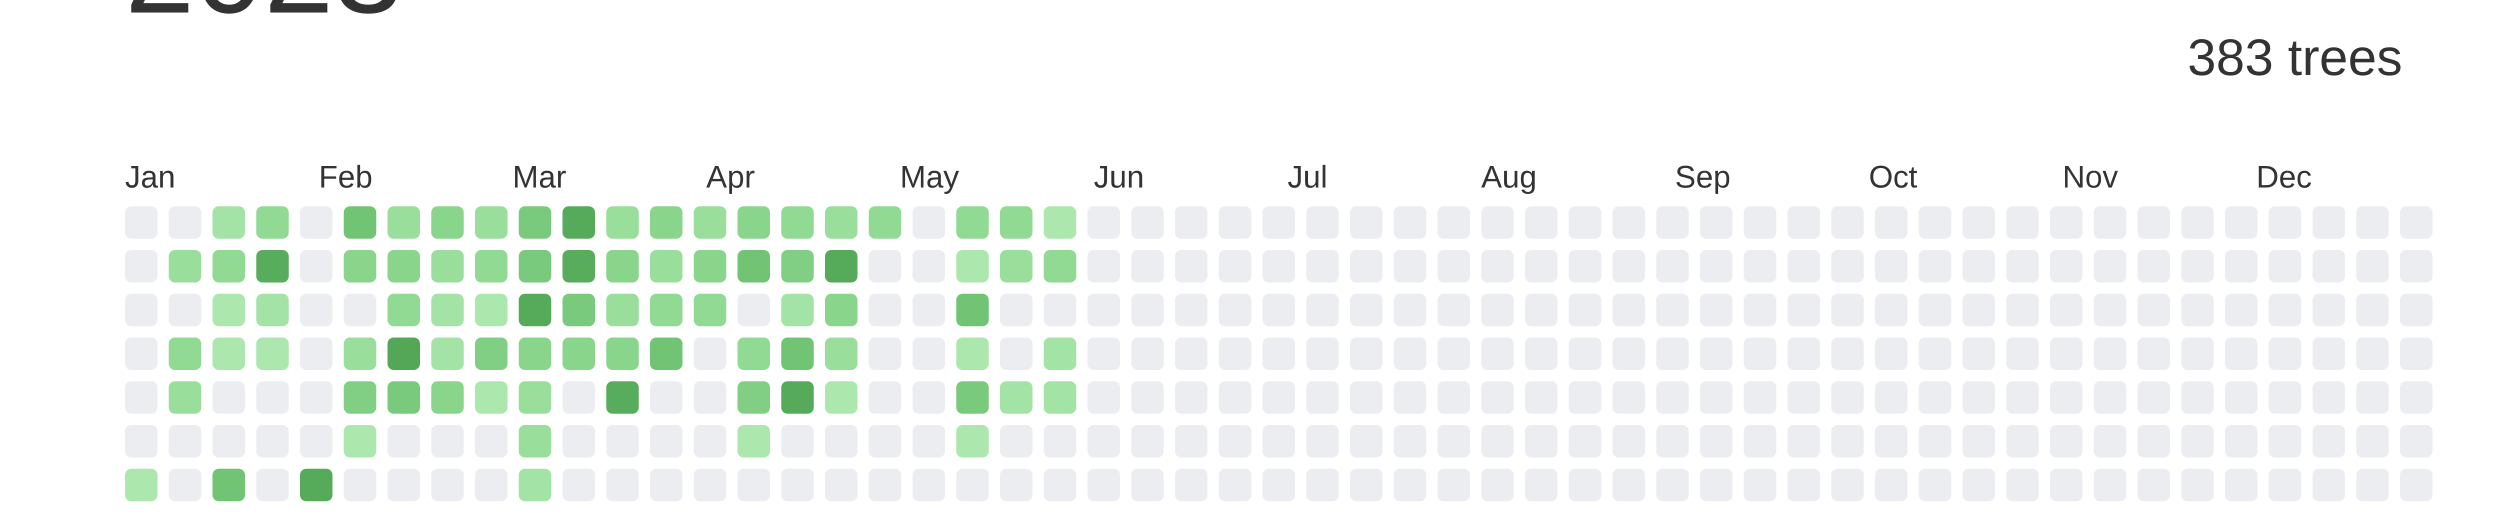
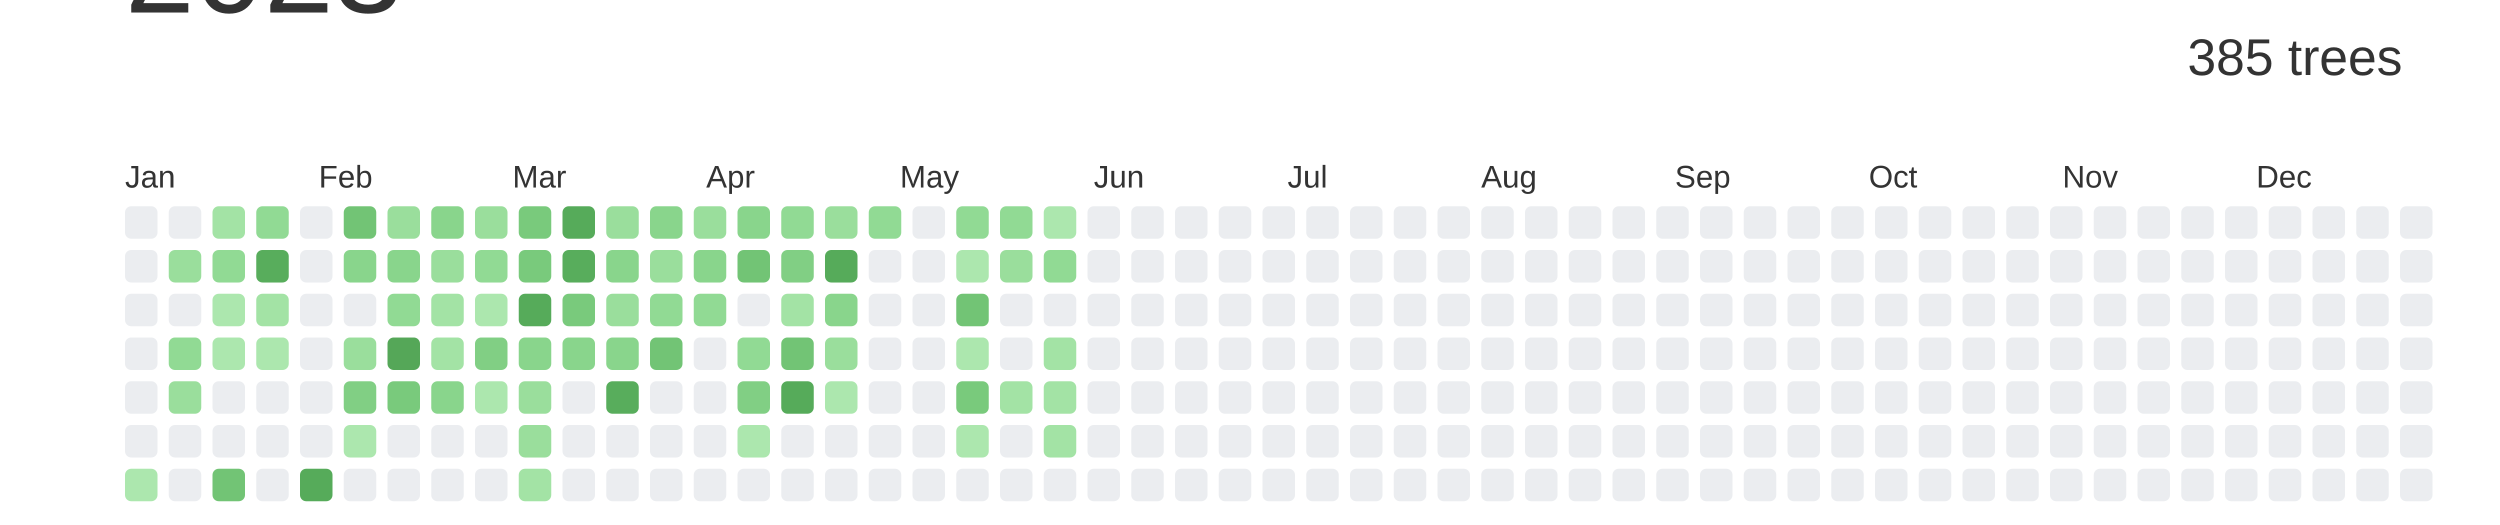
<svg xmlns="http://www.w3.org/2000/svg" baseProfile="full" height="42mm" version="1.1" viewBox="0,0,200,42" width="200mm">
  <defs />
  <rect fill="#ffffff" height="42" width="200" x="0" y="0" />
  <text alignment-baseline="hanging" fill="#333333" style="font-size:10.0px; font-family:Arial;" x="10" y="1">2023</text>
-   <text alignment-baseline="hanging" fill="#333333" style="font-size:4.125px; font-family:Arial;" x="175" y="6">383 trees</text>
+   <text alignment-baseline="hanging" fill="#333333" style="font-size:4.125px; font-family:Arial;" x="175" y="6">385 trees</text>
  <text fill="#333333" style="font-size:2.5px; font-family:Arial" x="10.0" y="15">Jan</text>
  <text fill="#333333" style="font-size:2.5px; font-family:Arial" x="25.5" y="15">Feb</text>
  <text fill="#333333" style="font-size:2.5px; font-family:Arial" x="41.0" y="15">Mar</text>
  <text fill="#333333" style="font-size:2.5px; font-family:Arial" x="56.5" y="15">Apr</text>
  <text fill="#333333" style="font-size:2.5px; font-family:Arial" x="72.0" y="15">May</text>
  <text fill="#333333" style="font-size:2.5px; font-family:Arial" x="87.5" y="15">Jun</text>
  <text fill="#333333" style="font-size:2.5px; font-family:Arial" x="103.0" y="15">Jul</text>
  <text fill="#333333" style="font-size:2.5px; font-family:Arial" x="118.5" y="15">Aug</text>
  <text fill="#333333" style="font-size:2.5px; font-family:Arial" x="134.0" y="15">Sep</text>
  <text fill="#333333" style="font-size:2.5px; font-family:Arial" x="149.5" y="15">Oct</text>
  <text fill="#333333" style="font-size:2.5px; font-family:Arial" x="165.0" y="15">Nov</text>
  <text fill="#333333" style="font-size:2.5px; font-family:Arial" x="180.5" y="15">Dec</text>
  <rect fill="#EBEDF0" height="2.6" rx="0.5" ry="0.5" width="2.6" x="10.0" y="16.5" />
  <rect fill="#EBEDF0" height="2.6" rx="0.5" ry="0.5" width="2.6" x="10.0" y="20.0" />
  <rect fill="#EBEDF0" height="2.6" rx="0.5" ry="0.5" width="2.6" x="10.0" y="23.5" />
  <rect fill="#EBEDF0" height="2.6" rx="0.5" ry="0.5" width="2.6" x="10.0" y="27.0" />
  <rect fill="#EBEDF0" height="2.6" rx="0.5" ry="0.5" width="2.6" x="10.0" y="30.5" />
  <rect fill="#EBEDF0" height="2.6" rx="0.5" ry="0.5" width="2.6" x="10.0" y="34.0" />
  <rect fill="#ace7ae" height="2.6" rx="0.5" ry="0.5" width="2.6" x="10.0" y="37.5" />
  <rect fill="#EBEDF0" height="2.6" rx="0.5" ry="0.5" width="2.6" x="13.5" y="16.5" />
  <rect fill="#9ade9c" height="2.6" rx="0.5" ry="0.5" width="2.6" x="13.5" y="20.0" />
  <rect fill="#EBEDF0" height="2.6" rx="0.5" ry="0.5" width="2.6" x="13.5" y="23.5" />
  <rect fill="#91da94" height="2.6" rx="0.5" ry="0.5" width="2.6" x="13.5" y="27.0" />
  <rect fill="#9ade9c" height="2.6" rx="0.5" ry="0.5" width="2.6" x="13.5" y="30.5" />
  <rect fill="#EBEDF0" height="2.6" rx="0.5" ry="0.5" width="2.6" x="13.5" y="34.0" />
  <rect fill="#EBEDF0" height="2.6" rx="0.5" ry="0.5" width="2.6" x="13.5" y="37.5" />
  <rect fill="#a3e3a5" height="2.6" rx="0.5" ry="0.5" width="2.6" x="17.0" y="16.5" />
  <rect fill="#91da94" height="2.6" rx="0.5" ry="0.5" width="2.6" x="17.0" y="20.0" />
  <rect fill="#ace7ae" height="2.6" rx="0.5" ry="0.5" width="2.6" x="17.0" y="23.5" />
  <rect fill="#ace7ae" height="2.6" rx="0.5" ry="0.5" width="2.6" x="17.0" y="27.0" />
  <rect fill="#EBEDF0" height="2.6" rx="0.5" ry="0.5" width="2.6" x="17.0" y="30.5" />
  <rect fill="#EBEDF0" height="2.6" rx="0.5" ry="0.5" width="2.6" x="17.0" y="34.0" />
  <rect fill="#72c475" height="2.6" rx="0.5" ry="0.5" width="2.6" x="17.0" y="37.5" />
  <rect fill="#91da94" height="2.6" rx="0.5" ry="0.5" width="2.6" x="20.5" y="16.5" />
  <rect fill="#58ad5c" height="2.6" rx="0.5" ry="0.5" width="2.6" x="20.5" y="20.0" />
  <rect fill="#a3e3a5" height="2.6" rx="0.5" ry="0.5" width="2.6" x="20.5" y="23.5" />
  <rect fill="#ace7ae" height="2.6" rx="0.5" ry="0.5" width="2.6" x="20.5" y="27.0" />
  <rect fill="#EBEDF0" height="2.6" rx="0.5" ry="0.5" width="2.6" x="20.5" y="30.5" />
  <rect fill="#EBEDF0" height="2.6" rx="0.5" ry="0.5" width="2.6" x="20.5" y="34.0" />
  <rect fill="#EBEDF0" height="2.6" rx="0.5" ry="0.5" width="2.6" x="20.5" y="37.5" />
  <rect fill="#EBEDF0" height="2.6" rx="0.5" ry="0.5" width="2.6" x="24.0" y="16.5" />
  <rect fill="#EBEDF0" height="2.6" rx="0.5" ry="0.5" width="2.6" x="24.0" y="20.0" />
  <rect fill="#EBEDF0" height="2.6" rx="0.5" ry="0.5" width="2.6" x="24.0" y="23.5" />
  <rect fill="#EBEDF0" height="2.6" rx="0.5" ry="0.5" width="2.6" x="24.0" y="27.0" />
  <rect fill="#EBEDF0" height="2.6" rx="0.5" ry="0.5" width="2.6" x="24.0" y="30.5" />
  <rect fill="#EBEDF0" height="2.6" rx="0.5" ry="0.5" width="2.6" x="24.0" y="34.0" />
  <rect fill="#56ab5a" height="2.6" rx="0.5" ry="0.5" width="2.6" x="24.0" y="37.5" />
  <rect fill="#72c475" height="2.6" rx="0.5" ry="0.5" width="2.6" x="27.5" y="16.5" />
  <rect fill="#89d58c" height="2.6" rx="0.5" ry="0.5" width="2.6" x="27.5" y="20.0" />
  <rect fill="#EBEDF0" height="2.6" rx="0.5" ry="0.5" width="2.6" x="27.5" y="23.5" />
  <rect fill="#9ade9c" height="2.6" rx="0.5" ry="0.5" width="2.6" x="27.5" y="27.0" />
  <rect fill="#81cf84" height="2.6" rx="0.5" ry="0.5" width="2.6" x="27.5" y="30.5" />
  <rect fill="#ace7ae" height="2.6" rx="0.5" ry="0.5" width="2.6" x="27.5" y="34.0" />
  <rect fill="#EBEDF0" height="2.6" rx="0.5" ry="0.5" width="2.6" x="27.5" y="37.5" />
  <rect fill="#9ade9c" height="2.6" rx="0.5" ry="0.5" width="2.6" x="31.0" y="16.5" />
  <rect fill="#89d58c" height="2.6" rx="0.5" ry="0.5" width="2.6" x="31.0" y="20.0" />
  <rect fill="#91da94" height="2.6" rx="0.5" ry="0.5" width="2.6" x="31.0" y="23.5" />
  <rect fill="#55a758" height="2.6" rx="0.5" ry="0.5" width="2.6" x="31.0" y="27.0" />
  <rect fill="#79ca7c" height="2.6" rx="0.5" ry="0.5" width="2.6" x="31.0" y="30.5" />
  <rect fill="#EBEDF0" height="2.6" rx="0.5" ry="0.5" width="2.6" x="31.0" y="34.0" />
  <rect fill="#EBEDF0" height="2.6" rx="0.5" ry="0.5" width="2.6" x="31.0" y="37.5" />
  <rect fill="#89d58c" height="2.6" rx="0.5" ry="0.5" width="2.6" x="34.5" y="16.5" />
  <rect fill="#9ade9c" height="2.6" rx="0.5" ry="0.5" width="2.6" x="34.5" y="20.0" />
  <rect fill="#a3e3a5" height="2.6" rx="0.5" ry="0.5" width="2.6" x="34.5" y="23.5" />
  <rect fill="#a3e3a5" height="2.6" rx="0.5" ry="0.5" width="2.6" x="34.5" y="27.0" />
  <rect fill="#89d58c" height="2.6" rx="0.5" ry="0.5" width="2.6" x="34.5" y="30.5" />
  <rect fill="#EBEDF0" height="2.6" rx="0.5" ry="0.5" width="2.6" x="34.5" y="34.0" />
  <rect fill="#EBEDF0" height="2.6" rx="0.5" ry="0.5" width="2.6" x="34.5" y="37.5" />
  <rect fill="#9ade9c" height="2.6" rx="0.5" ry="0.5" width="2.6" x="38.0" y="16.5" />
  <rect fill="#91da94" height="2.6" rx="0.5" ry="0.5" width="2.6" x="38.0" y="20.0" />
  <rect fill="#ace7ae" height="2.6" rx="0.5" ry="0.5" width="2.6" x="38.0" y="23.5" />
  <rect fill="#81cf84" height="2.6" rx="0.5" ry="0.5" width="2.6" x="38.0" y="27.0" />
  <rect fill="#ace7ae" height="2.6" rx="0.5" ry="0.5" width="2.6" x="38.0" y="30.5" />
  <rect fill="#EBEDF0" height="2.6" rx="0.5" ry="0.5" width="2.6" x="38.0" y="34.0" />
  <rect fill="#EBEDF0" height="2.6" rx="0.5" ry="0.5" width="2.6" x="38.0" y="37.5" />
  <rect fill="#79ca7c" height="2.6" rx="0.5" ry="0.5" width="2.6" x="41.5" y="16.5" />
  <rect fill="#79ca7c" height="2.6" rx="0.5" ry="0.5" width="2.6" x="41.5" y="20.0" />
  <rect fill="#56ab5a" height="2.6" rx="0.5" ry="0.5" width="2.6" x="41.5" y="23.5" />
  <rect fill="#89d58c" height="2.6" rx="0.5" ry="0.5" width="2.6" x="41.5" y="27.0" />
  <rect fill="#9ade9c" height="2.6" rx="0.5" ry="0.5" width="2.6" x="41.5" y="30.5" />
  <rect fill="#9ade9c" height="2.6" rx="0.5" ry="0.5" width="2.6" x="41.5" y="34.0" />
  <rect fill="#a3e3a5" height="2.6" rx="0.5" ry="0.5" width="2.6" x="41.5" y="37.5" />
  <rect fill="#56ab5a" height="2.6" rx="0.5" ry="0.5" width="2.6" x="45.0" y="16.5" />
  <rect fill="#58ad5c" height="2.6" rx="0.5" ry="0.5" width="2.6" x="45.0" y="20.0" />
  <rect fill="#79ca7c" height="2.6" rx="0.5" ry="0.5" width="2.6" x="45.0" y="23.5" />
  <rect fill="#89d58c" height="2.6" rx="0.5" ry="0.5" width="2.6" x="45.0" y="27.0" />
  <rect fill="#EBEDF0" height="2.6" rx="0.5" ry="0.5" width="2.6" x="45.0" y="30.5" />
  <rect fill="#EBEDF0" height="2.6" rx="0.5" ry="0.5" width="2.6" x="45.0" y="34.0" />
  <rect fill="#EBEDF0" height="2.6" rx="0.5" ry="0.5" width="2.6" x="45.0" y="37.5" />
  <rect fill="#9ade9c" height="2.6" rx="0.5" ry="0.5" width="2.6" x="48.5" y="16.5" />
  <rect fill="#89d58c" height="2.6" rx="0.5" ry="0.5" width="2.6" x="48.5" y="20.0" />
  <rect fill="#9ade9c" height="2.6" rx="0.5" ry="0.5" width="2.6" x="48.5" y="23.5" />
  <rect fill="#89d58c" height="2.6" rx="0.5" ry="0.5" width="2.6" x="48.5" y="27.0" />
  <rect fill="#58ad5c" height="2.6" rx="0.5" ry="0.5" width="2.6" x="48.5" y="30.5" />
  <rect fill="#EBEDF0" height="2.6" rx="0.5" ry="0.5" width="2.6" x="48.5" y="34.0" />
  <rect fill="#EBEDF0" height="2.6" rx="0.5" ry="0.5" width="2.6" x="48.5" y="37.5" />
  <rect fill="#89d58c" height="2.6" rx="0.5" ry="0.5" width="2.6" x="52.0" y="16.5" />
  <rect fill="#9ade9c" height="2.6" rx="0.5" ry="0.5" width="2.6" x="52.0" y="20.0" />
  <rect fill="#91da94" height="2.6" rx="0.5" ry="0.5" width="2.6" x="52.0" y="23.5" />
  <rect fill="#72c475" height="2.6" rx="0.5" ry="0.5" width="2.6" x="52.0" y="27.0" />
  <rect fill="#EBEDF0" height="2.6" rx="0.5" ry="0.5" width="2.6" x="52.0" y="30.5" />
  <rect fill="#EBEDF0" height="2.6" rx="0.5" ry="0.5" width="2.6" x="52.0" y="34.0" />
  <rect fill="#EBEDF0" height="2.6" rx="0.5" ry="0.5" width="2.6" x="52.0" y="37.5" />
  <rect fill="#9ade9c" height="2.6" rx="0.5" ry="0.5" width="2.6" x="55.5" y="16.5" />
  <rect fill="#89d58c" height="2.6" rx="0.5" ry="0.5" width="2.6" x="55.5" y="20.0" />
  <rect fill="#91da94" height="2.6" rx="0.5" ry="0.5" width="2.6" x="55.5" y="23.5" />
  <rect fill="#EBEDF0" height="2.6" rx="0.5" ry="0.5" width="2.6" x="55.5" y="27.0" />
  <rect fill="#EBEDF0" height="2.6" rx="0.5" ry="0.5" width="2.6" x="55.5" y="30.5" />
  <rect fill="#EBEDF0" height="2.6" rx="0.5" ry="0.5" width="2.6" x="55.5" y="34.0" />
  <rect fill="#EBEDF0" height="2.6" rx="0.5" ry="0.5" width="2.6" x="55.5" y="37.5" />
  <rect fill="#89d58c" height="2.6" rx="0.5" ry="0.5" width="2.6" x="59.0" y="16.5" />
  <rect fill="#72c475" height="2.6" rx="0.5" ry="0.5" width="2.6" x="59.0" y="20.0" />
  <rect fill="#EBEDF0" height="2.6" rx="0.5" ry="0.5" width="2.6" x="59.0" y="23.5" />
  <rect fill="#91da94" height="2.6" rx="0.5" ry="0.5" width="2.6" x="59.0" y="27.0" />
  <rect fill="#81cf84" height="2.6" rx="0.5" ry="0.5" width="2.6" x="59.0" y="30.5" />
  <rect fill="#ace7ae" height="2.6" rx="0.5" ry="0.5" width="2.6" x="59.0" y="34.0" />
  <rect fill="#EBEDF0" height="2.6" rx="0.5" ry="0.5" width="2.6" x="59.0" y="37.5" />
  <rect fill="#91da94" height="2.6" rx="0.5" ry="0.5" width="2.6" x="62.5" y="16.5" />
  <rect fill="#81cf84" height="2.6" rx="0.5" ry="0.5" width="2.6" x="62.5" y="20.0" />
  <rect fill="#a3e3a5" height="2.6" rx="0.5" ry="0.5" width="2.6" x="62.5" y="23.5" />
  <rect fill="#72c475" height="2.6" rx="0.5" ry="0.5" width="2.6" x="62.5" y="27.0" />
  <rect fill="#56ab5a" height="2.6" rx="0.5" ry="0.5" width="2.6" x="62.5" y="30.5" />
  <rect fill="#EBEDF0" height="2.6" rx="0.5" ry="0.5" width="2.6" x="62.5" y="34.0" />
  <rect fill="#EBEDF0" height="2.6" rx="0.5" ry="0.5" width="2.6" x="62.5" y="37.5" />
  <rect fill="#9ade9c" height="2.6" rx="0.5" ry="0.5" width="2.6" x="66.0" y="16.5" />
  <rect fill="#56ab5a" height="2.6" rx="0.5" ry="0.5" width="2.6" x="66.0" y="20.0" />
  <rect fill="#89d58c" height="2.6" rx="0.5" ry="0.5" width="2.6" x="66.0" y="23.5" />
  <rect fill="#9ade9c" height="2.6" rx="0.5" ry="0.5" width="2.6" x="66.0" y="27.0" />
  <rect fill="#ace7ae" height="2.6" rx="0.5" ry="0.5" width="2.6" x="66.0" y="30.5" />
  <rect fill="#EBEDF0" height="2.6" rx="0.5" ry="0.5" width="2.6" x="66.0" y="34.0" />
  <rect fill="#EBEDF0" height="2.6" rx="0.5" ry="0.5" width="2.6" x="66.0" y="37.5" />
  <rect fill="#91da94" height="2.6" rx="0.5" ry="0.5" width="2.6" x="69.5" y="16.5" />
  <rect fill="#EBEDF0" height="2.6" rx="0.5" ry="0.5" width="2.6" x="69.5" y="20.0" />
  <rect fill="#EBEDF0" height="2.6" rx="0.5" ry="0.5" width="2.6" x="69.5" y="23.5" />
  <rect fill="#EBEDF0" height="2.6" rx="0.5" ry="0.5" width="2.6" x="69.5" y="27.0" />
  <rect fill="#EBEDF0" height="2.6" rx="0.5" ry="0.5" width="2.6" x="69.5" y="30.5" />
  <rect fill="#EBEDF0" height="2.6" rx="0.5" ry="0.5" width="2.6" x="69.5" y="34.0" />
  <rect fill="#EBEDF0" height="2.6" rx="0.5" ry="0.5" width="2.6" x="69.5" y="37.5" />
  <rect fill="#EBEDF0" height="2.6" rx="0.5" ry="0.5" width="2.6" x="73.0" y="16.5" />
  <rect fill="#EBEDF0" height="2.6" rx="0.5" ry="0.5" width="2.6" x="73.0" y="20.0" />
  <rect fill="#EBEDF0" height="2.6" rx="0.5" ry="0.5" width="2.6" x="73.0" y="23.5" />
  <rect fill="#EBEDF0" height="2.6" rx="0.5" ry="0.5" width="2.6" x="73.0" y="27.0" />
  <rect fill="#EBEDF0" height="2.6" rx="0.5" ry="0.5" width="2.6" x="73.0" y="30.5" />
  <rect fill="#EBEDF0" height="2.6" rx="0.5" ry="0.5" width="2.6" x="73.0" y="34.0" />
  <rect fill="#EBEDF0" height="2.6" rx="0.5" ry="0.5" width="2.6" x="73.0" y="37.5" />
  <rect fill="#91da94" height="2.6" rx="0.5" ry="0.5" width="2.6" x="76.5" y="16.5" />
  <rect fill="#ace7ae" height="2.6" rx="0.5" ry="0.5" width="2.6" x="76.5" y="20.0" />
  <rect fill="#72c475" height="2.6" rx="0.5" ry="0.5" width="2.6" x="76.5" y="23.5" />
  <rect fill="#ace7ae" height="2.6" rx="0.5" ry="0.5" width="2.6" x="76.5" y="27.0" />
  <rect fill="#79ca7c" height="2.6" rx="0.5" ry="0.5" width="2.6" x="76.5" y="30.5" />
  <rect fill="#ace7ae" height="2.6" rx="0.5" ry="0.5" width="2.6" x="76.5" y="34.0" />
  <rect fill="#EBEDF0" height="2.6" rx="0.5" ry="0.5" width="2.6" x="76.5" y="37.5" />
  <rect fill="#91da94" height="2.6" rx="0.5" ry="0.5" width="2.6" x="80.0" y="16.5" />
  <rect fill="#9ade9c" height="2.6" rx="0.5" ry="0.5" width="2.6" x="80.0" y="20.0" />
  <rect fill="#EBEDF0" height="2.6" rx="0.5" ry="0.5" width="2.6" x="80.0" y="23.5" />
  <rect fill="#EBEDF0" height="2.6" rx="0.5" ry="0.5" width="2.6" x="80.0" y="27.0" />
  <rect fill="#a3e3a5" height="2.6" rx="0.5" ry="0.5" width="2.6" x="80.0" y="30.5" />
  <rect fill="#EBEDF0" height="2.6" rx="0.5" ry="0.5" width="2.6" x="80.0" y="34.0" />
  <rect fill="#EBEDF0" height="2.6" rx="0.5" ry="0.5" width="2.6" x="80.0" y="37.5" />
  <rect fill="#ace7ae" height="2.6" rx="0.5" ry="0.5" width="2.6" x="83.5" y="16.5" />
  <rect fill="#91da94" height="2.6" rx="0.5" ry="0.5" width="2.6" x="83.5" y="20.0" />
  <rect fill="#EBEDF0" height="2.6" rx="0.5" ry="0.5" width="2.6" x="83.5" y="23.5" />
  <rect fill="#a3e3a5" height="2.6" rx="0.5" ry="0.5" width="2.6" x="83.5" y="27.0" />
  <rect fill="#a3e3a5" height="2.6" rx="0.5" ry="0.5" width="2.6" x="83.5" y="30.5" />
-   <rect fill="#EBEDF0" height="2.6" rx="0.5" ry="0.5" width="2.6" x="83.5" y="34.0" />
+   <rect fill="#a3e3a5" height="2.6" rx="0.5" ry="0.5" width="2.6" x="83.5" y="34.0" />
  <rect fill="#EBEDF0" height="2.6" rx="0.5" ry="0.5" width="2.6" x="83.5" y="37.5" />
  <rect fill="#EBEDF0" height="2.6" rx="0.5" ry="0.5" width="2.6" x="87.0" y="16.5" />
  <rect fill="#EBEDF0" height="2.6" rx="0.5" ry="0.5" width="2.6" x="87.0" y="20.0" />
  <rect fill="#EBEDF0" height="2.6" rx="0.5" ry="0.5" width="2.6" x="87.0" y="23.5" />
  <rect fill="#EBEDF0" height="2.6" rx="0.5" ry="0.5" width="2.6" x="87.0" y="27.0" />
  <rect fill="#EBEDF0" height="2.6" rx="0.5" ry="0.5" width="2.6" x="87.0" y="30.5" />
  <rect fill="#EBEDF0" height="2.6" rx="0.5" ry="0.5" width="2.6" x="87.0" y="34.0" />
  <rect fill="#EBEDF0" height="2.6" rx="0.5" ry="0.5" width="2.6" x="87.0" y="37.5" />
  <rect fill="#EBEDF0" height="2.6" rx="0.5" ry="0.5" width="2.6" x="90.5" y="16.5" />
  <rect fill="#EBEDF0" height="2.6" rx="0.5" ry="0.5" width="2.6" x="90.5" y="20.0" />
  <rect fill="#EBEDF0" height="2.6" rx="0.5" ry="0.5" width="2.6" x="90.5" y="23.5" />
  <rect fill="#EBEDF0" height="2.6" rx="0.5" ry="0.5" width="2.6" x="90.5" y="27.0" />
  <rect fill="#EBEDF0" height="2.6" rx="0.5" ry="0.5" width="2.6" x="90.5" y="30.5" />
  <rect fill="#EBEDF0" height="2.6" rx="0.5" ry="0.5" width="2.6" x="90.5" y="34.0" />
  <rect fill="#EBEDF0" height="2.6" rx="0.5" ry="0.5" width="2.6" x="90.5" y="37.5" />
  <rect fill="#EBEDF0" height="2.6" rx="0.5" ry="0.5" width="2.6" x="94.0" y="16.5" />
  <rect fill="#EBEDF0" height="2.6" rx="0.5" ry="0.5" width="2.6" x="94.0" y="20.0" />
  <rect fill="#EBEDF0" height="2.6" rx="0.5" ry="0.5" width="2.6" x="94.0" y="23.5" />
  <rect fill="#EBEDF0" height="2.6" rx="0.5" ry="0.5" width="2.6" x="94.0" y="27.0" />
  <rect fill="#EBEDF0" height="2.6" rx="0.5" ry="0.5" width="2.6" x="94.0" y="30.5" />
  <rect fill="#EBEDF0" height="2.6" rx="0.5" ry="0.5" width="2.6" x="94.0" y="34.0" />
  <rect fill="#EBEDF0" height="2.6" rx="0.5" ry="0.5" width="2.6" x="94.0" y="37.5" />
  <rect fill="#EBEDF0" height="2.6" rx="0.5" ry="0.5" width="2.6" x="97.5" y="16.5" />
  <rect fill="#EBEDF0" height="2.6" rx="0.5" ry="0.5" width="2.6" x="97.5" y="20.0" />
  <rect fill="#EBEDF0" height="2.6" rx="0.5" ry="0.5" width="2.6" x="97.5" y="23.5" />
  <rect fill="#EBEDF0" height="2.6" rx="0.5" ry="0.5" width="2.6" x="97.5" y="27.0" />
  <rect fill="#EBEDF0" height="2.6" rx="0.5" ry="0.5" width="2.6" x="97.5" y="30.5" />
  <rect fill="#EBEDF0" height="2.6" rx="0.5" ry="0.5" width="2.6" x="97.5" y="34.0" />
  <rect fill="#EBEDF0" height="2.6" rx="0.5" ry="0.5" width="2.6" x="97.5" y="37.5" />
  <rect fill="#EBEDF0" height="2.6" rx="0.5" ry="0.5" width="2.6" x="101.0" y="16.5" />
  <rect fill="#EBEDF0" height="2.6" rx="0.5" ry="0.5" width="2.6" x="101.0" y="20.0" />
  <rect fill="#EBEDF0" height="2.6" rx="0.5" ry="0.5" width="2.6" x="101.0" y="23.5" />
  <rect fill="#EBEDF0" height="2.6" rx="0.5" ry="0.5" width="2.6" x="101.0" y="27.0" />
  <rect fill="#EBEDF0" height="2.6" rx="0.5" ry="0.5" width="2.6" x="101.0" y="30.5" />
  <rect fill="#EBEDF0" height="2.6" rx="0.5" ry="0.5" width="2.6" x="101.0" y="34.0" />
  <rect fill="#EBEDF0" height="2.6" rx="0.5" ry="0.5" width="2.6" x="101.0" y="37.5" />
  <rect fill="#EBEDF0" height="2.6" rx="0.5" ry="0.5" width="2.6" x="104.5" y="16.5" />
  <rect fill="#EBEDF0" height="2.6" rx="0.5" ry="0.5" width="2.6" x="104.5" y="20.0" />
  <rect fill="#EBEDF0" height="2.6" rx="0.5" ry="0.5" width="2.6" x="104.5" y="23.5" />
  <rect fill="#EBEDF0" height="2.6" rx="0.5" ry="0.5" width="2.6" x="104.5" y="27.0" />
  <rect fill="#EBEDF0" height="2.6" rx="0.5" ry="0.5" width="2.6" x="104.5" y="30.5" />
  <rect fill="#EBEDF0" height="2.6" rx="0.5" ry="0.5" width="2.6" x="104.5" y="34.0" />
  <rect fill="#EBEDF0" height="2.6" rx="0.5" ry="0.5" width="2.6" x="104.5" y="37.5" />
  <rect fill="#EBEDF0" height="2.6" rx="0.5" ry="0.5" width="2.6" x="108.0" y="16.5" />
  <rect fill="#EBEDF0" height="2.6" rx="0.5" ry="0.5" width="2.6" x="108.0" y="20.0" />
  <rect fill="#EBEDF0" height="2.6" rx="0.5" ry="0.5" width="2.6" x="108.0" y="23.5" />
  <rect fill="#EBEDF0" height="2.6" rx="0.5" ry="0.5" width="2.6" x="108.0" y="27.0" />
  <rect fill="#EBEDF0" height="2.6" rx="0.5" ry="0.5" width="2.6" x="108.0" y="30.5" />
  <rect fill="#EBEDF0" height="2.6" rx="0.5" ry="0.5" width="2.6" x="108.0" y="34.0" />
  <rect fill="#EBEDF0" height="2.6" rx="0.5" ry="0.5" width="2.6" x="108.0" y="37.5" />
  <rect fill="#EBEDF0" height="2.6" rx="0.5" ry="0.5" width="2.6" x="111.5" y="16.5" />
  <rect fill="#EBEDF0" height="2.6" rx="0.5" ry="0.5" width="2.6" x="111.5" y="20.0" />
  <rect fill="#EBEDF0" height="2.6" rx="0.5" ry="0.5" width="2.6" x="111.5" y="23.5" />
  <rect fill="#EBEDF0" height="2.6" rx="0.5" ry="0.5" width="2.6" x="111.5" y="27.0" />
  <rect fill="#EBEDF0" height="2.6" rx="0.5" ry="0.5" width="2.6" x="111.5" y="30.5" />
  <rect fill="#EBEDF0" height="2.6" rx="0.5" ry="0.5" width="2.6" x="111.5" y="34.0" />
  <rect fill="#EBEDF0" height="2.6" rx="0.5" ry="0.5" width="2.6" x="111.5" y="37.5" />
  <rect fill="#EBEDF0" height="2.6" rx="0.5" ry="0.5" width="2.6" x="115.0" y="16.5" />
  <rect fill="#EBEDF0" height="2.6" rx="0.5" ry="0.5" width="2.6" x="115.0" y="20.0" />
  <rect fill="#EBEDF0" height="2.6" rx="0.5" ry="0.5" width="2.6" x="115.0" y="23.5" />
  <rect fill="#EBEDF0" height="2.6" rx="0.5" ry="0.5" width="2.6" x="115.0" y="27.0" />
  <rect fill="#EBEDF0" height="2.6" rx="0.5" ry="0.5" width="2.6" x="115.0" y="30.5" />
  <rect fill="#EBEDF0" height="2.6" rx="0.5" ry="0.5" width="2.6" x="115.0" y="34.0" />
  <rect fill="#EBEDF0" height="2.6" rx="0.5" ry="0.5" width="2.6" x="115.0" y="37.5" />
  <rect fill="#EBEDF0" height="2.6" rx="0.5" ry="0.5" width="2.6" x="118.5" y="16.5" />
  <rect fill="#EBEDF0" height="2.6" rx="0.5" ry="0.5" width="2.6" x="118.5" y="20.0" />
  <rect fill="#EBEDF0" height="2.6" rx="0.5" ry="0.5" width="2.6" x="118.5" y="23.5" />
  <rect fill="#EBEDF0" height="2.6" rx="0.5" ry="0.5" width="2.6" x="118.5" y="27.0" />
  <rect fill="#EBEDF0" height="2.6" rx="0.5" ry="0.5" width="2.6" x="118.5" y="30.5" />
  <rect fill="#EBEDF0" height="2.6" rx="0.5" ry="0.5" width="2.6" x="118.5" y="34.0" />
  <rect fill="#EBEDF0" height="2.6" rx="0.5" ry="0.5" width="2.6" x="118.5" y="37.5" />
  <rect fill="#EBEDF0" height="2.6" rx="0.5" ry="0.5" width="2.6" x="122.0" y="16.5" />
  <rect fill="#EBEDF0" height="2.6" rx="0.5" ry="0.5" width="2.6" x="122.0" y="20.0" />
  <rect fill="#EBEDF0" height="2.6" rx="0.5" ry="0.5" width="2.6" x="122.0" y="23.5" />
  <rect fill="#EBEDF0" height="2.6" rx="0.5" ry="0.5" width="2.6" x="122.0" y="27.0" />
  <rect fill="#EBEDF0" height="2.6" rx="0.5" ry="0.5" width="2.6" x="122.0" y="30.5" />
  <rect fill="#EBEDF0" height="2.6" rx="0.5" ry="0.5" width="2.6" x="122.0" y="34.0" />
  <rect fill="#EBEDF0" height="2.6" rx="0.5" ry="0.5" width="2.6" x="122.0" y="37.5" />
  <rect fill="#EBEDF0" height="2.6" rx="0.5" ry="0.5" width="2.6" x="125.5" y="16.5" />
  <rect fill="#EBEDF0" height="2.6" rx="0.5" ry="0.5" width="2.6" x="125.5" y="20.0" />
  <rect fill="#EBEDF0" height="2.6" rx="0.5" ry="0.5" width="2.6" x="125.5" y="23.5" />
  <rect fill="#EBEDF0" height="2.6" rx="0.5" ry="0.5" width="2.6" x="125.5" y="27.0" />
  <rect fill="#EBEDF0" height="2.6" rx="0.5" ry="0.5" width="2.6" x="125.5" y="30.5" />
  <rect fill="#EBEDF0" height="2.6" rx="0.5" ry="0.5" width="2.6" x="125.5" y="34.0" />
  <rect fill="#EBEDF0" height="2.6" rx="0.5" ry="0.5" width="2.6" x="125.5" y="37.5" />
  <rect fill="#EBEDF0" height="2.6" rx="0.5" ry="0.5" width="2.6" x="129.0" y="16.5" />
  <rect fill="#EBEDF0" height="2.6" rx="0.5" ry="0.5" width="2.6" x="129.0" y="20.0" />
  <rect fill="#EBEDF0" height="2.6" rx="0.5" ry="0.5" width="2.6" x="129.0" y="23.5" />
  <rect fill="#EBEDF0" height="2.6" rx="0.5" ry="0.5" width="2.6" x="129.0" y="27.0" />
  <rect fill="#EBEDF0" height="2.6" rx="0.5" ry="0.5" width="2.6" x="129.0" y="30.5" />
  <rect fill="#EBEDF0" height="2.6" rx="0.5" ry="0.5" width="2.6" x="129.0" y="34.0" />
  <rect fill="#EBEDF0" height="2.6" rx="0.5" ry="0.5" width="2.6" x="129.0" y="37.5" />
  <rect fill="#EBEDF0" height="2.6" rx="0.5" ry="0.5" width="2.6" x="132.5" y="16.5" />
  <rect fill="#EBEDF0" height="2.6" rx="0.5" ry="0.5" width="2.6" x="132.5" y="20.0" />
  <rect fill="#EBEDF0" height="2.6" rx="0.5" ry="0.5" width="2.6" x="132.5" y="23.5" />
  <rect fill="#EBEDF0" height="2.6" rx="0.5" ry="0.5" width="2.6" x="132.5" y="27.0" />
  <rect fill="#EBEDF0" height="2.6" rx="0.5" ry="0.5" width="2.6" x="132.5" y="30.5" />
  <rect fill="#EBEDF0" height="2.6" rx="0.5" ry="0.5" width="2.6" x="132.5" y="34.0" />
  <rect fill="#EBEDF0" height="2.6" rx="0.5" ry="0.5" width="2.6" x="132.5" y="37.5" />
  <rect fill="#EBEDF0" height="2.6" rx="0.5" ry="0.5" width="2.6" x="136.0" y="16.5" />
  <rect fill="#EBEDF0" height="2.6" rx="0.5" ry="0.5" width="2.6" x="136.0" y="20.0" />
  <rect fill="#EBEDF0" height="2.6" rx="0.5" ry="0.5" width="2.6" x="136.0" y="23.5" />
  <rect fill="#EBEDF0" height="2.6" rx="0.5" ry="0.5" width="2.6" x="136.0" y="27.0" />
  <rect fill="#EBEDF0" height="2.6" rx="0.5" ry="0.5" width="2.6" x="136.0" y="30.5" />
  <rect fill="#EBEDF0" height="2.6" rx="0.5" ry="0.5" width="2.6" x="136.0" y="34.0" />
  <rect fill="#EBEDF0" height="2.6" rx="0.5" ry="0.5" width="2.6" x="136.0" y="37.5" />
  <rect fill="#EBEDF0" height="2.6" rx="0.5" ry="0.5" width="2.6" x="139.5" y="16.5" />
  <rect fill="#EBEDF0" height="2.6" rx="0.5" ry="0.5" width="2.6" x="139.5" y="20.0" />
  <rect fill="#EBEDF0" height="2.6" rx="0.5" ry="0.5" width="2.6" x="139.5" y="23.5" />
  <rect fill="#EBEDF0" height="2.6" rx="0.5" ry="0.5" width="2.6" x="139.5" y="27.0" />
  <rect fill="#EBEDF0" height="2.6" rx="0.5" ry="0.5" width="2.6" x="139.5" y="30.5" />
  <rect fill="#EBEDF0" height="2.6" rx="0.5" ry="0.5" width="2.6" x="139.5" y="34.0" />
  <rect fill="#EBEDF0" height="2.6" rx="0.5" ry="0.5" width="2.6" x="139.5" y="37.5" />
  <rect fill="#EBEDF0" height="2.6" rx="0.5" ry="0.5" width="2.6" x="143.0" y="16.5" />
  <rect fill="#EBEDF0" height="2.6" rx="0.5" ry="0.5" width="2.6" x="143.0" y="20.0" />
  <rect fill="#EBEDF0" height="2.6" rx="0.5" ry="0.5" width="2.6" x="143.0" y="23.5" />
  <rect fill="#EBEDF0" height="2.6" rx="0.5" ry="0.5" width="2.6" x="143.0" y="27.0" />
  <rect fill="#EBEDF0" height="2.6" rx="0.5" ry="0.5" width="2.6" x="143.0" y="30.5" />
  <rect fill="#EBEDF0" height="2.6" rx="0.5" ry="0.5" width="2.6" x="143.0" y="34.0" />
  <rect fill="#EBEDF0" height="2.6" rx="0.5" ry="0.5" width="2.6" x="143.0" y="37.5" />
  <rect fill="#EBEDF0" height="2.6" rx="0.5" ry="0.5" width="2.6" x="146.5" y="16.5" />
  <rect fill="#EBEDF0" height="2.6" rx="0.5" ry="0.5" width="2.6" x="146.5" y="20.0" />
  <rect fill="#EBEDF0" height="2.6" rx="0.5" ry="0.5" width="2.6" x="146.5" y="23.5" />
  <rect fill="#EBEDF0" height="2.6" rx="0.5" ry="0.5" width="2.6" x="146.5" y="27.0" />
  <rect fill="#EBEDF0" height="2.6" rx="0.5" ry="0.5" width="2.6" x="146.5" y="30.5" />
  <rect fill="#EBEDF0" height="2.6" rx="0.5" ry="0.5" width="2.6" x="146.5" y="34.0" />
  <rect fill="#EBEDF0" height="2.6" rx="0.5" ry="0.5" width="2.6" x="146.5" y="37.5" />
  <rect fill="#EBEDF0" height="2.6" rx="0.5" ry="0.5" width="2.6" x="150.0" y="16.5" />
  <rect fill="#EBEDF0" height="2.6" rx="0.5" ry="0.5" width="2.6" x="150.0" y="20.0" />
  <rect fill="#EBEDF0" height="2.6" rx="0.5" ry="0.5" width="2.6" x="150.0" y="23.5" />
  <rect fill="#EBEDF0" height="2.6" rx="0.5" ry="0.5" width="2.6" x="150.0" y="27.0" />
  <rect fill="#EBEDF0" height="2.6" rx="0.5" ry="0.5" width="2.6" x="150.0" y="30.5" />
  <rect fill="#EBEDF0" height="2.6" rx="0.5" ry="0.5" width="2.6" x="150.0" y="34.0" />
  <rect fill="#EBEDF0" height="2.6" rx="0.5" ry="0.5" width="2.6" x="150.0" y="37.5" />
  <rect fill="#EBEDF0" height="2.6" rx="0.5" ry="0.5" width="2.6" x="153.5" y="16.5" />
  <rect fill="#EBEDF0" height="2.6" rx="0.5" ry="0.5" width="2.6" x="153.5" y="20.0" />
  <rect fill="#EBEDF0" height="2.6" rx="0.5" ry="0.5" width="2.6" x="153.5" y="23.5" />
  <rect fill="#EBEDF0" height="2.6" rx="0.5" ry="0.5" width="2.6" x="153.5" y="27.0" />
  <rect fill="#EBEDF0" height="2.6" rx="0.5" ry="0.5" width="2.6" x="153.5" y="30.5" />
  <rect fill="#EBEDF0" height="2.6" rx="0.5" ry="0.5" width="2.6" x="153.5" y="34.0" />
  <rect fill="#EBEDF0" height="2.6" rx="0.5" ry="0.5" width="2.6" x="153.5" y="37.5" />
  <rect fill="#EBEDF0" height="2.6" rx="0.5" ry="0.5" width="2.6" x="157.0" y="16.5" />
  <rect fill="#EBEDF0" height="2.6" rx="0.5" ry="0.5" width="2.6" x="157.0" y="20.0" />
  <rect fill="#EBEDF0" height="2.6" rx="0.5" ry="0.5" width="2.6" x="157.0" y="23.5" />
  <rect fill="#EBEDF0" height="2.6" rx="0.5" ry="0.5" width="2.6" x="157.0" y="27.0" />
  <rect fill="#EBEDF0" height="2.6" rx="0.5" ry="0.5" width="2.6" x="157.0" y="30.5" />
  <rect fill="#EBEDF0" height="2.6" rx="0.5" ry="0.5" width="2.6" x="157.0" y="34.0" />
  <rect fill="#EBEDF0" height="2.6" rx="0.5" ry="0.5" width="2.6" x="157.0" y="37.5" />
  <rect fill="#EBEDF0" height="2.6" rx="0.5" ry="0.5" width="2.6" x="160.5" y="16.5" />
  <rect fill="#EBEDF0" height="2.6" rx="0.5" ry="0.5" width="2.6" x="160.5" y="20.0" />
  <rect fill="#EBEDF0" height="2.6" rx="0.5" ry="0.5" width="2.6" x="160.5" y="23.5" />
  <rect fill="#EBEDF0" height="2.6" rx="0.5" ry="0.5" width="2.6" x="160.5" y="27.0" />
  <rect fill="#EBEDF0" height="2.6" rx="0.5" ry="0.5" width="2.6" x="160.5" y="30.5" />
  <rect fill="#EBEDF0" height="2.6" rx="0.5" ry="0.5" width="2.6" x="160.5" y="34.0" />
  <rect fill="#EBEDF0" height="2.6" rx="0.5" ry="0.5" width="2.6" x="160.5" y="37.5" />
  <rect fill="#EBEDF0" height="2.6" rx="0.5" ry="0.5" width="2.6" x="164.0" y="16.5" />
  <rect fill="#EBEDF0" height="2.6" rx="0.5" ry="0.5" width="2.6" x="164.0" y="20.0" />
  <rect fill="#EBEDF0" height="2.6" rx="0.5" ry="0.5" width="2.6" x="164.0" y="23.5" />
  <rect fill="#EBEDF0" height="2.6" rx="0.5" ry="0.5" width="2.6" x="164.0" y="27.0" />
  <rect fill="#EBEDF0" height="2.6" rx="0.5" ry="0.5" width="2.6" x="164.0" y="30.5" />
  <rect fill="#EBEDF0" height="2.6" rx="0.5" ry="0.5" width="2.6" x="164.0" y="34.0" />
  <rect fill="#EBEDF0" height="2.6" rx="0.5" ry="0.5" width="2.6" x="164.0" y="37.5" />
  <rect fill="#EBEDF0" height="2.6" rx="0.5" ry="0.5" width="2.6" x="167.5" y="16.5" />
  <rect fill="#EBEDF0" height="2.6" rx="0.5" ry="0.5" width="2.6" x="167.5" y="20.0" />
  <rect fill="#EBEDF0" height="2.6" rx="0.5" ry="0.5" width="2.6" x="167.5" y="23.5" />
  <rect fill="#EBEDF0" height="2.6" rx="0.5" ry="0.5" width="2.6" x="167.5" y="27.0" />
  <rect fill="#EBEDF0" height="2.6" rx="0.5" ry="0.5" width="2.6" x="167.5" y="30.5" />
  <rect fill="#EBEDF0" height="2.6" rx="0.5" ry="0.5" width="2.6" x="167.5" y="34.0" />
  <rect fill="#EBEDF0" height="2.6" rx="0.5" ry="0.5" width="2.6" x="167.5" y="37.5" />
  <rect fill="#EBEDF0" height="2.6" rx="0.5" ry="0.5" width="2.6" x="171.0" y="16.5" />
  <rect fill="#EBEDF0" height="2.6" rx="0.5" ry="0.5" width="2.6" x="171.0" y="20.0" />
  <rect fill="#EBEDF0" height="2.6" rx="0.5" ry="0.5" width="2.6" x="171.0" y="23.5" />
  <rect fill="#EBEDF0" height="2.6" rx="0.5" ry="0.5" width="2.6" x="171.0" y="27.0" />
  <rect fill="#EBEDF0" height="2.6" rx="0.5" ry="0.5" width="2.6" x="171.0" y="30.5" />
  <rect fill="#EBEDF0" height="2.6" rx="0.5" ry="0.5" width="2.6" x="171.0" y="34.0" />
  <rect fill="#EBEDF0" height="2.6" rx="0.5" ry="0.5" width="2.6" x="171.0" y="37.5" />
  <rect fill="#EBEDF0" height="2.6" rx="0.5" ry="0.5" width="2.6" x="174.5" y="16.5" />
  <rect fill="#EBEDF0" height="2.6" rx="0.5" ry="0.5" width="2.6" x="174.5" y="20.0" />
  <rect fill="#EBEDF0" height="2.6" rx="0.5" ry="0.5" width="2.6" x="174.5" y="23.5" />
  <rect fill="#EBEDF0" height="2.6" rx="0.5" ry="0.5" width="2.6" x="174.5" y="27.0" />
  <rect fill="#EBEDF0" height="2.6" rx="0.5" ry="0.5" width="2.6" x="174.5" y="30.5" />
  <rect fill="#EBEDF0" height="2.6" rx="0.5" ry="0.5" width="2.6" x="174.5" y="34.0" />
  <rect fill="#EBEDF0" height="2.6" rx="0.5" ry="0.5" width="2.6" x="174.5" y="37.5" />
  <rect fill="#EBEDF0" height="2.6" rx="0.5" ry="0.5" width="2.6" x="178.0" y="16.5" />
  <rect fill="#EBEDF0" height="2.6" rx="0.5" ry="0.5" width="2.6" x="178.0" y="20.0" />
  <rect fill="#EBEDF0" height="2.6" rx="0.5" ry="0.5" width="2.6" x="178.0" y="23.5" />
  <rect fill="#EBEDF0" height="2.6" rx="0.5" ry="0.5" width="2.6" x="178.0" y="27.0" />
  <rect fill="#EBEDF0" height="2.6" rx="0.5" ry="0.5" width="2.6" x="178.0" y="30.5" />
  <rect fill="#EBEDF0" height="2.6" rx="0.5" ry="0.5" width="2.6" x="178.0" y="34.0" />
  <rect fill="#EBEDF0" height="2.6" rx="0.5" ry="0.5" width="2.6" x="178.0" y="37.5" />
  <rect fill="#EBEDF0" height="2.6" rx="0.5" ry="0.5" width="2.6" x="181.5" y="16.5" />
  <rect fill="#EBEDF0" height="2.6" rx="0.5" ry="0.5" width="2.6" x="181.5" y="20.0" />
  <rect fill="#EBEDF0" height="2.6" rx="0.5" ry="0.5" width="2.6" x="181.5" y="23.5" />
  <rect fill="#EBEDF0" height="2.6" rx="0.5" ry="0.5" width="2.6" x="181.5" y="27.0" />
  <rect fill="#EBEDF0" height="2.6" rx="0.5" ry="0.5" width="2.6" x="181.5" y="30.5" />
  <rect fill="#EBEDF0" height="2.6" rx="0.5" ry="0.5" width="2.6" x="181.5" y="34.0" />
  <rect fill="#EBEDF0" height="2.6" rx="0.5" ry="0.5" width="2.6" x="181.5" y="37.5" />
  <rect fill="#EBEDF0" height="2.6" rx="0.5" ry="0.5" width="2.6" x="185.0" y="16.5" />
  <rect fill="#EBEDF0" height="2.6" rx="0.5" ry="0.5" width="2.6" x="185.0" y="20.0" />
  <rect fill="#EBEDF0" height="2.6" rx="0.5" ry="0.5" width="2.6" x="185.0" y="23.5" />
  <rect fill="#EBEDF0" height="2.6" rx="0.5" ry="0.5" width="2.6" x="185.0" y="27.0" />
  <rect fill="#EBEDF0" height="2.6" rx="0.5" ry="0.5" width="2.6" x="185.0" y="30.5" />
  <rect fill="#EBEDF0" height="2.6" rx="0.5" ry="0.5" width="2.6" x="185.0" y="34.0" />
  <rect fill="#EBEDF0" height="2.6" rx="0.5" ry="0.5" width="2.6" x="185.0" y="37.5" />
  <rect fill="#EBEDF0" height="2.6" rx="0.5" ry="0.5" width="2.6" x="188.5" y="16.5" />
  <rect fill="#EBEDF0" height="2.6" rx="0.5" ry="0.5" width="2.6" x="188.5" y="20.0" />
  <rect fill="#EBEDF0" height="2.6" rx="0.5" ry="0.5" width="2.6" x="188.5" y="23.5" />
  <rect fill="#EBEDF0" height="2.6" rx="0.5" ry="0.5" width="2.6" x="188.5" y="27.0" />
  <rect fill="#EBEDF0" height="2.6" rx="0.5" ry="0.5" width="2.6" x="188.5" y="30.5" />
  <rect fill="#EBEDF0" height="2.6" rx="0.5" ry="0.5" width="2.6" x="188.5" y="34.0" />
  <rect fill="#EBEDF0" height="2.6" rx="0.5" ry="0.5" width="2.6" x="188.5" y="37.5" />
  <rect fill="#EBEDF0" height="2.6" rx="0.5" ry="0.5" width="2.6" x="192.0" y="16.5" />
  <rect fill="#EBEDF0" height="2.6" rx="0.5" ry="0.5" width="2.6" x="192.0" y="20.0" />
  <rect fill="#EBEDF0" height="2.6" rx="0.5" ry="0.5" width="2.6" x="192.0" y="23.5" />
  <rect fill="#EBEDF0" height="2.6" rx="0.5" ry="0.5" width="2.6" x="192.0" y="27.0" />
  <rect fill="#EBEDF0" height="2.6" rx="0.5" ry="0.5" width="2.6" x="192.0" y="30.5" />
  <rect fill="#EBEDF0" height="2.6" rx="0.5" ry="0.5" width="2.6" x="192.0" y="34.0" />
  <rect fill="#EBEDF0" height="2.6" rx="0.5" ry="0.5" width="2.6" x="192.0" y="37.5" />
</svg>
